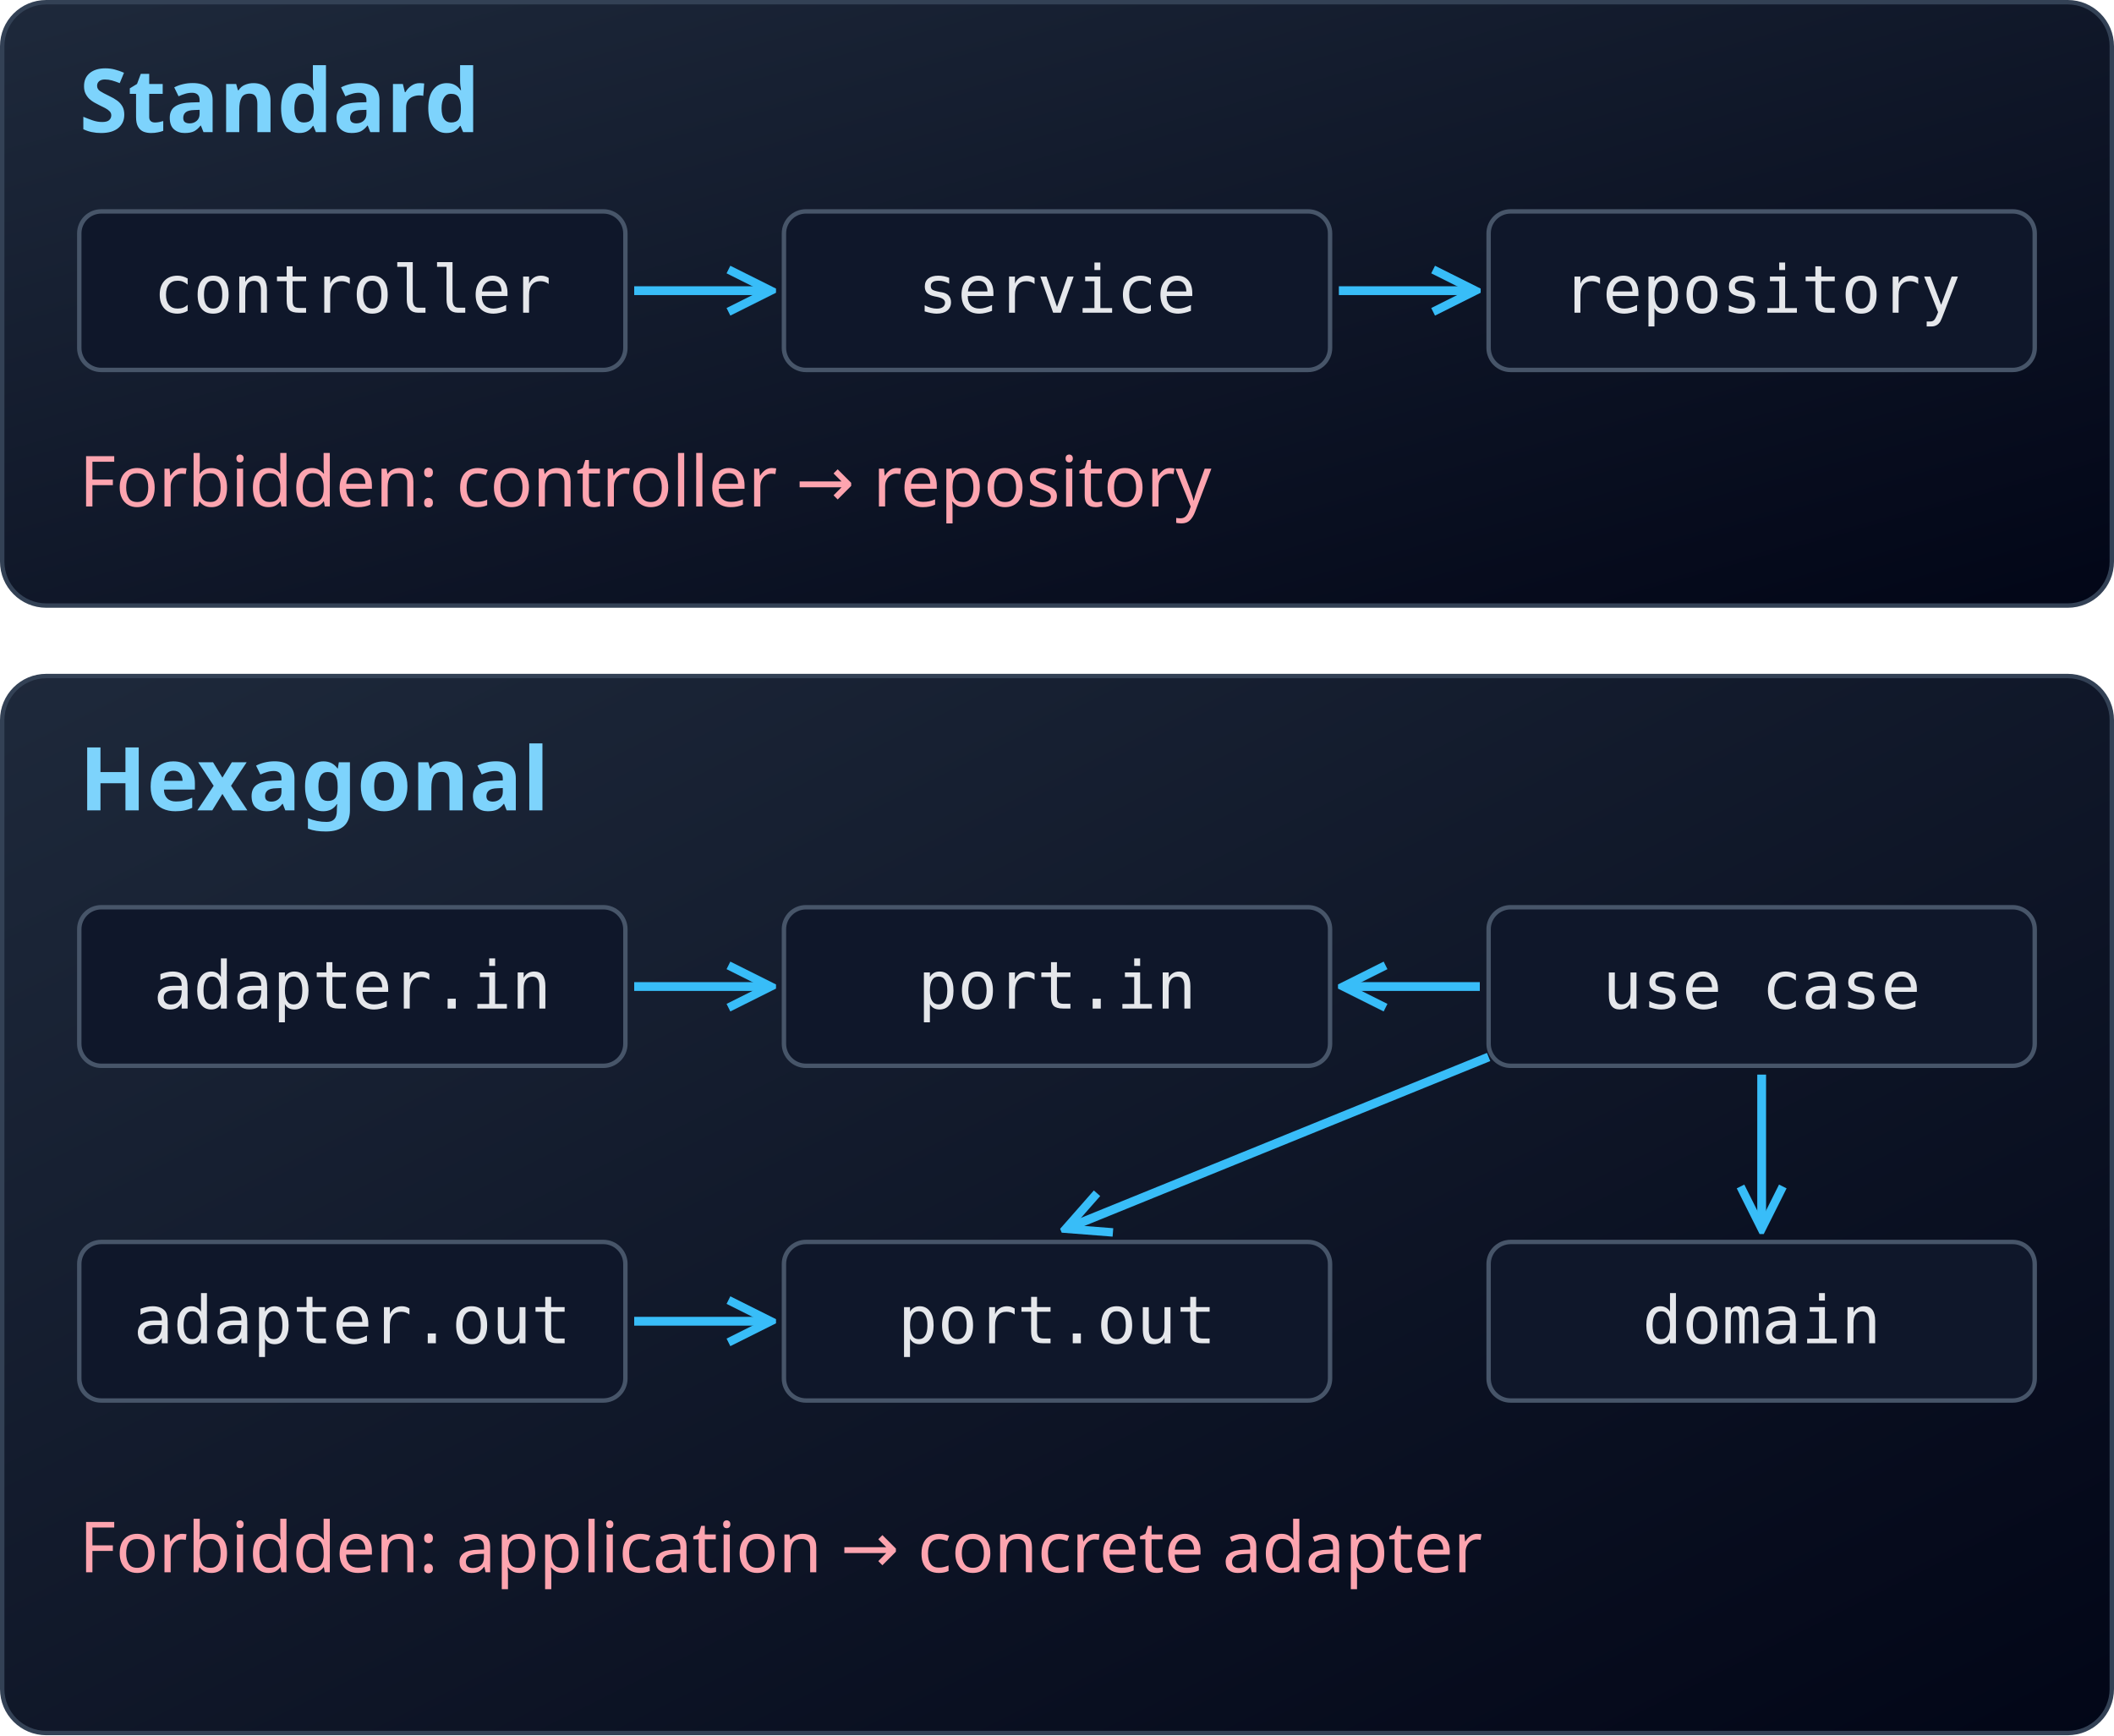
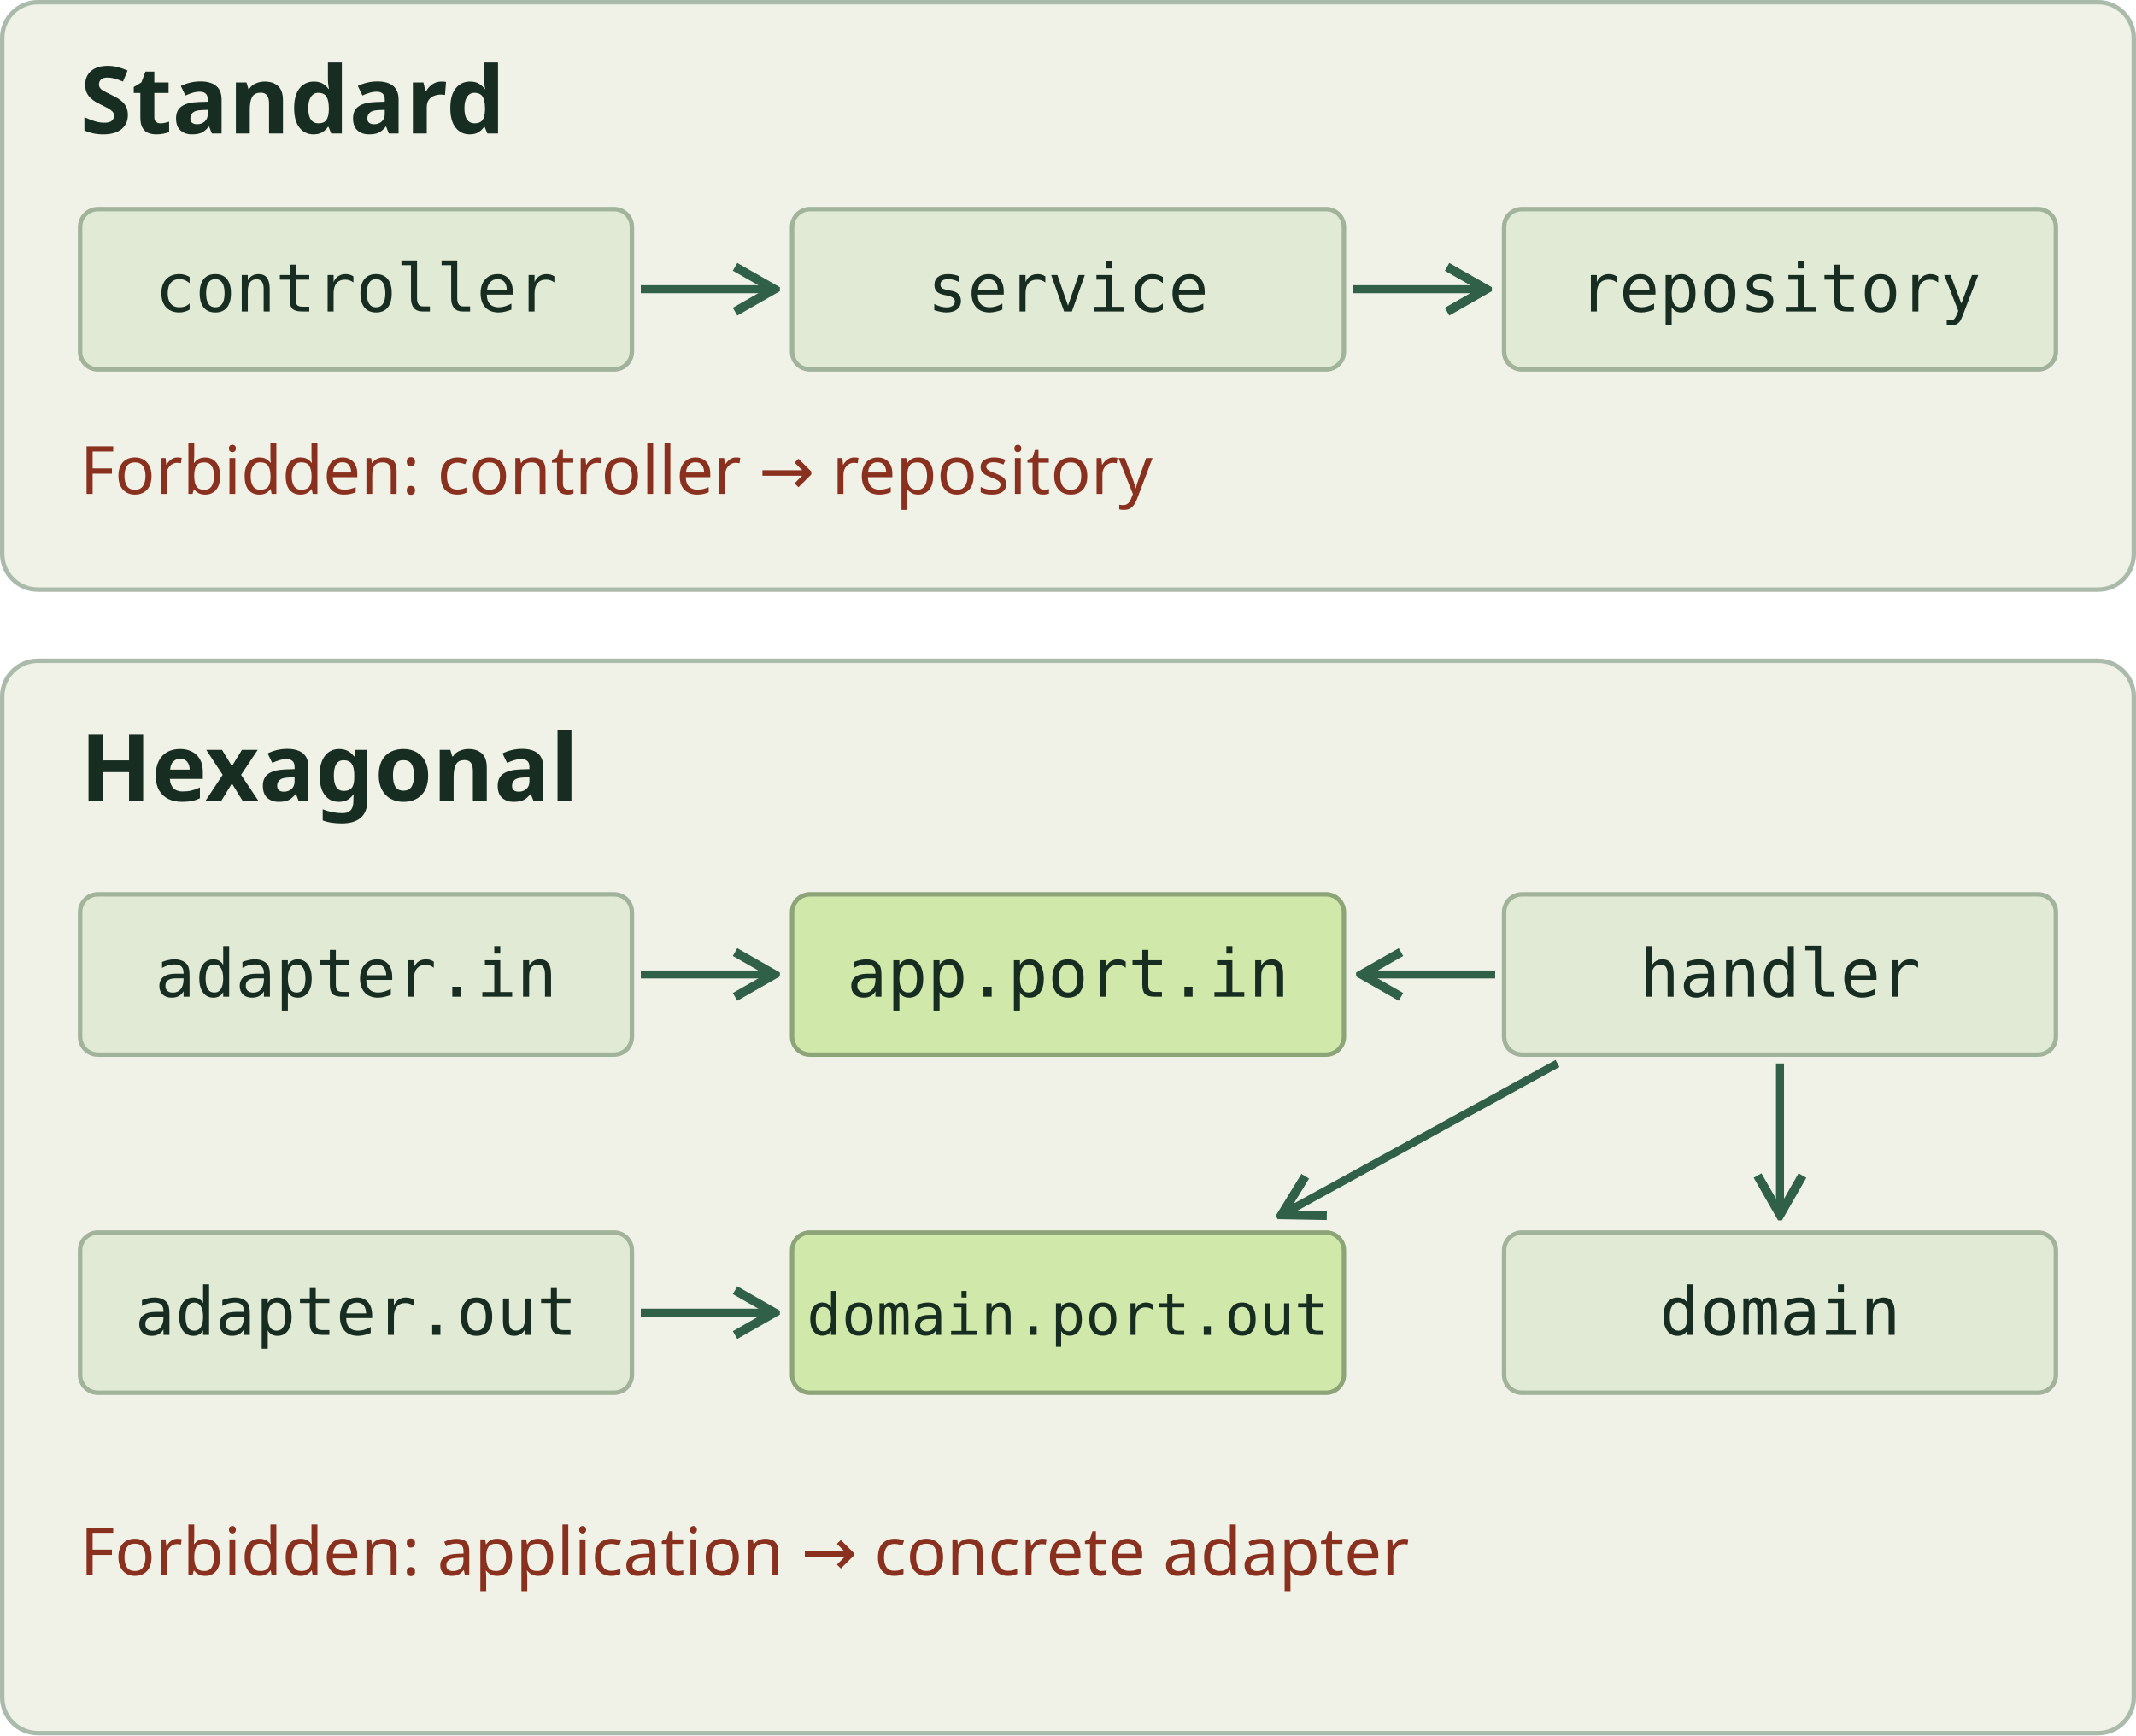
- <svg xmlns="http://www.w3.org/2000/svg" width="480" height="394" viewBox="0 0 480 394" role="img" aria-labelledby="title desc">
+ <svg xmlns="http://www.w3.org/2000/svg" width="480" height="390" viewBox="0 0 480 390" role="img" aria-labelledby="title desc">
  <defs>
-     <marker id="arrow" viewBox="0 0 10 10" refX="9" refY="5" markerWidth="6" markerHeight="6" orient="auto">
-       <path d="M1 1l8 4-8 4" fill="none" stroke="#38bdf8" stroke-width="1.6" />
+     <marker id="arrow" viewBox="0 0 9 10" refX="8" refY="5" markerWidth="7" markerHeight="7" orient="auto">
+       <path d="M1 1l7 4-7 4" fill="none" stroke="#306047" stroke-width="1.6" />
    </marker>
-     <linearGradient id="panel" x2="100%" y2="100%">
-       <stop stop-color="#1e293b" />
-       <stop offset="1" stop-color="#020617" />
-     </linearGradient>
  </defs>
  <style>
-     .panel { fill: url(#panel); stroke: #334155; }
-     .node { fill: #0f172a; stroke: #475569; }
-     .edge { fill: none; stroke: #38bdf8; stroke-width: 2; marker-end: url(#arrow); }
-     text { fill: #e5e7eb; font: 16px system-ui, sans-serif; }
-     .heading { fill: #7dd3fc; font-size: 20px; font-weight: 700; }
-     .label { font: 15px ui-monospace, Menlo, Consolas, monospace; text-anchor: middle; }
-     .blocked { fill: #fda4af; font-size: 16px; }
+     .panel { fill: #f0f2e7; stroke: #aabbab; }
+     .node { fill: #e1ead5; stroke: #a1b39a; }
+     .port { fill: #d0e8a9; stroke: #8ca478; }
+     .edge { fill: none; stroke: #306047; stroke-width: 1.8; marker-end: url(#arrow); }
+     text { fill: #182d21; font: 16px system-ui, sans-serif; }
+     .heading { font-weight: 730; font-size: 21px; }
+     .label { font: 15px ui-monospace, Menlo, monospace; text-anchor: middle; }
+     .package { font-size: 13px; }
+     .blocked { fill: #8a301f; font-size: 15px; }
  </style>
-   <rect class="panel" x=".5" y=".5" width="479" height="137" rx="10" />
+   <rect class="panel" x=".5" y=".5" width="479" height="132" rx="8" />
  <text class="heading" x="18" y="30">Standard</text>
-   <rect class="node" x="18" y="48" width="124" height="36" rx="5" />
-   <rect class="node" x="178" y="48" width="124" height="36" rx="5" />
-   <rect class="node" x="338" y="48" width="124" height="36" rx="5" />
-   <path class="edge" d="M144 66h31" />
-   <path class="edge" d="M304 66h31" />
-   <text class="label" x="80" y="71">controller</text>
-   <text class="label" x="240" y="71">service</text>
-   <text class="label" x="400" y="71">repository</text>
-   <text class="blocked" x="18" y="115">Forbidden: controller → repository</text>
-   <rect class="panel" x=".5" y="153.5" width="479" height="240" rx="10" />
-   <text class="heading" x="18" y="184">Hexagonal</text>
-   <rect class="node" x="18" y="206" width="124" height="36" rx="5" />
-   <rect class="node" x="178" y="206" width="124" height="36" rx="5" />
-   <rect class="node" x="338" y="206" width="124" height="36" rx="5" />
-   <rect class="node" x="18" y="282" width="124" height="36" rx="5" />
-   <rect class="node" x="178" y="282" width="124" height="36" rx="5" />
-   <rect class="node" x="338" y="282" width="124" height="36" rx="5" />
-   <path class="edge" d="M144 224h31" />
-   <path class="edge" d="M336 224h-31" />
-   <path class="edge" d="M144 300h31" />
-   <path class="edge" d="M400 244v35" />
-   <path class="edge" d="M338 240l-96 39" />
-   <text class="label" x="80" y="229">adapter.in</text>
-   <text class="label" x="240" y="229">port.in</text>
-   <text class="label" x="400" y="229">use case</text>
-   <text class="label" x="80" y="305">adapter.out</text>
-   <text class="label" x="240" y="305">port.out</text>
-   <text class="label" x="400" y="305">domain</text>
-   <text class="blocked" x="18" y="357">Forbidden: application → concrete adapter</text>
+   <rect class="node" x="18" y="47" width="124" height="36" rx="4" />
+   <rect class="node" x="178" y="47" width="124" height="36" rx="4" />
+   <rect class="node" x="338" y="47" width="124" height="36" rx="4" />
+   <path class="edge" d="M144 65h30" />
+   <path class="edge" d="M304 65h30" />
+   <text class="label" x="80" y="70">controller</text>
+   <text class="label" x="240" y="70">service</text>
+   <text class="label" x="400" y="70">repository</text>
+   <text class="blocked" x="18" y="111">Forbidden: controller → repository</text>
+   <rect class="panel" x=".5" y="148.5" width="479" height="241" rx="8" />
+   <text class="heading" x="18" y="180">Hexagonal</text>
+   <rect class="node" x="18" y="201" width="124" height="36" rx="4" />
+   <rect class="port" x="178" y="201" width="124" height="36" rx="4" />
+   <rect class="node" x="338" y="201" width="124" height="36" rx="4" />
+   <rect class="node" x="18" y="277" width="124" height="36" rx="4" />
+   <rect class="port" x="178" y="277" width="124" height="36" rx="4" />
+   <rect class="node" x="338" y="277" width="124" height="36" rx="4" />
+   <path class="edge" d="M144 219h30" />
+   <path class="edge" d="M336 219h-30" />
+   <path class="edge" d="M144 295h30" />
+   <path class="edge" d="M400 239v34" />
+   <path class="edge" d="M350 239l-62 34" />
+   <text class="label" x="80" y="224">adapter.in</text>
+   <text class="label" x="240" y="224">app.port.in</text>
+   <text class="label" x="400" y="224">handler</text>
+   <text class="label" x="80" y="300">adapter.out</text>
+   <text class="label package" x="240" y="300">domain.port.out</text>
+   <text class="label" x="400" y="300">domain</text>
+   <text class="blocked" x="18" y="354">Forbidden: application → concrete adapter</text>
</svg>
